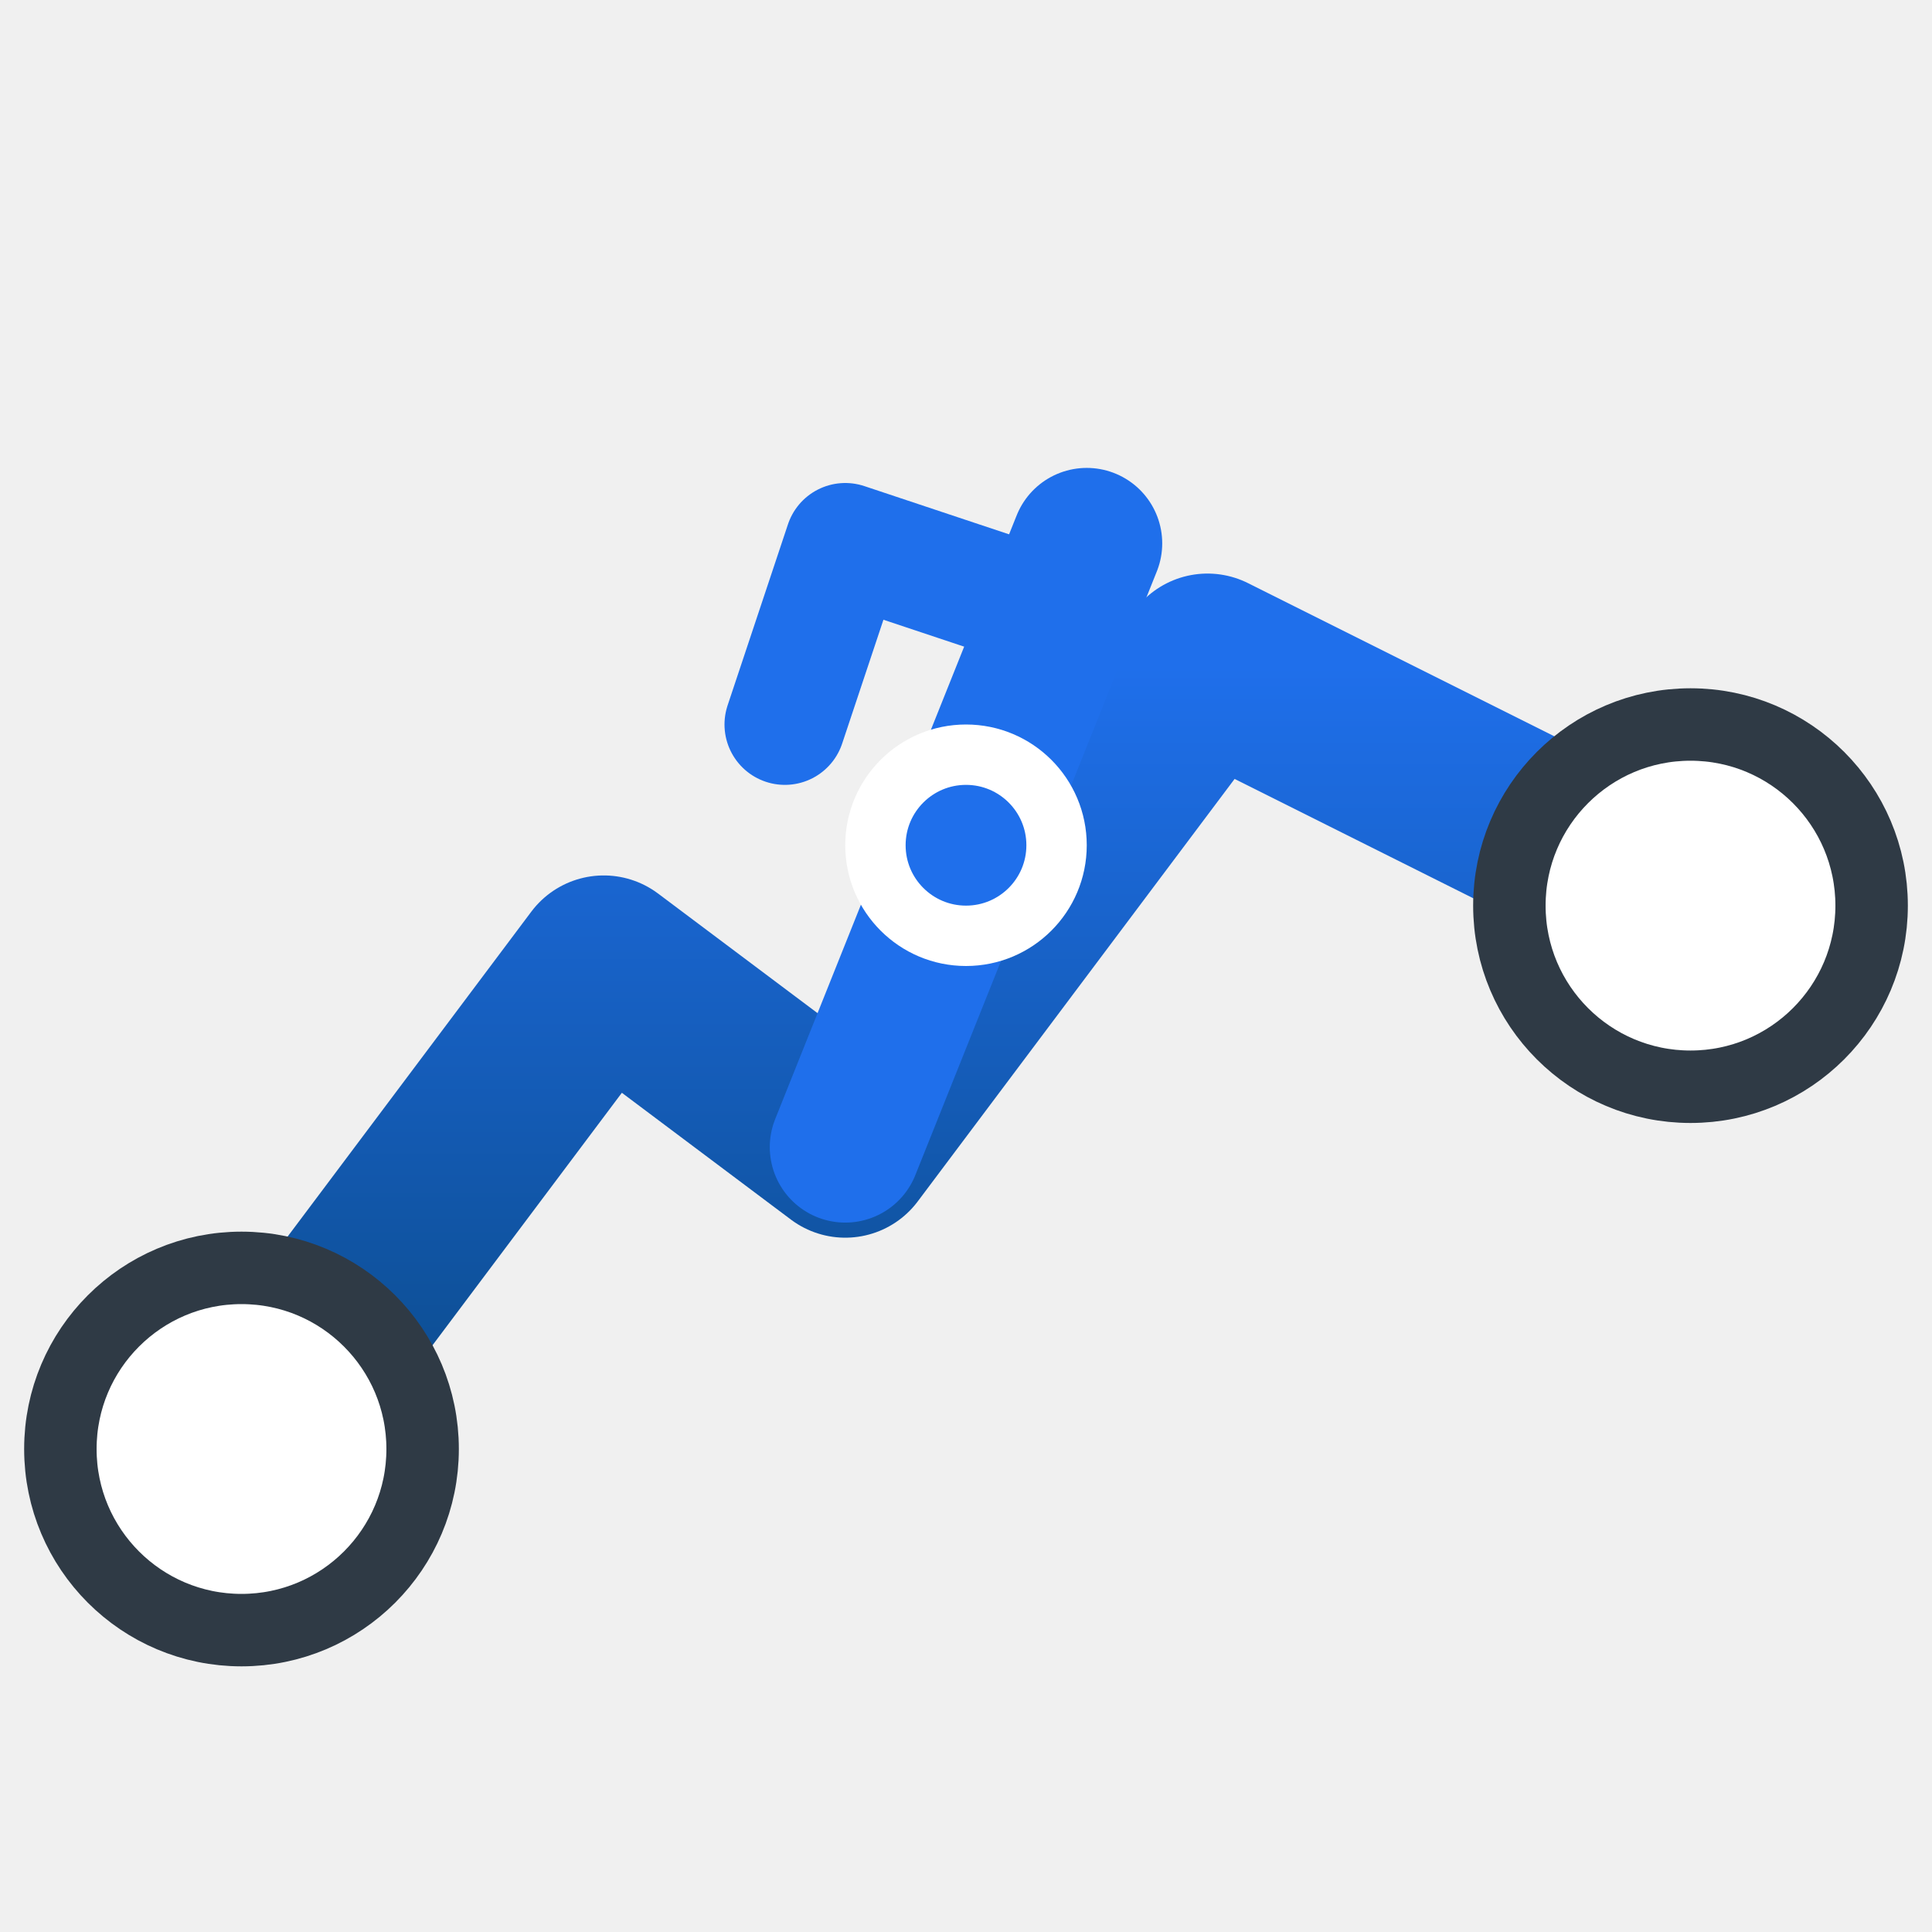
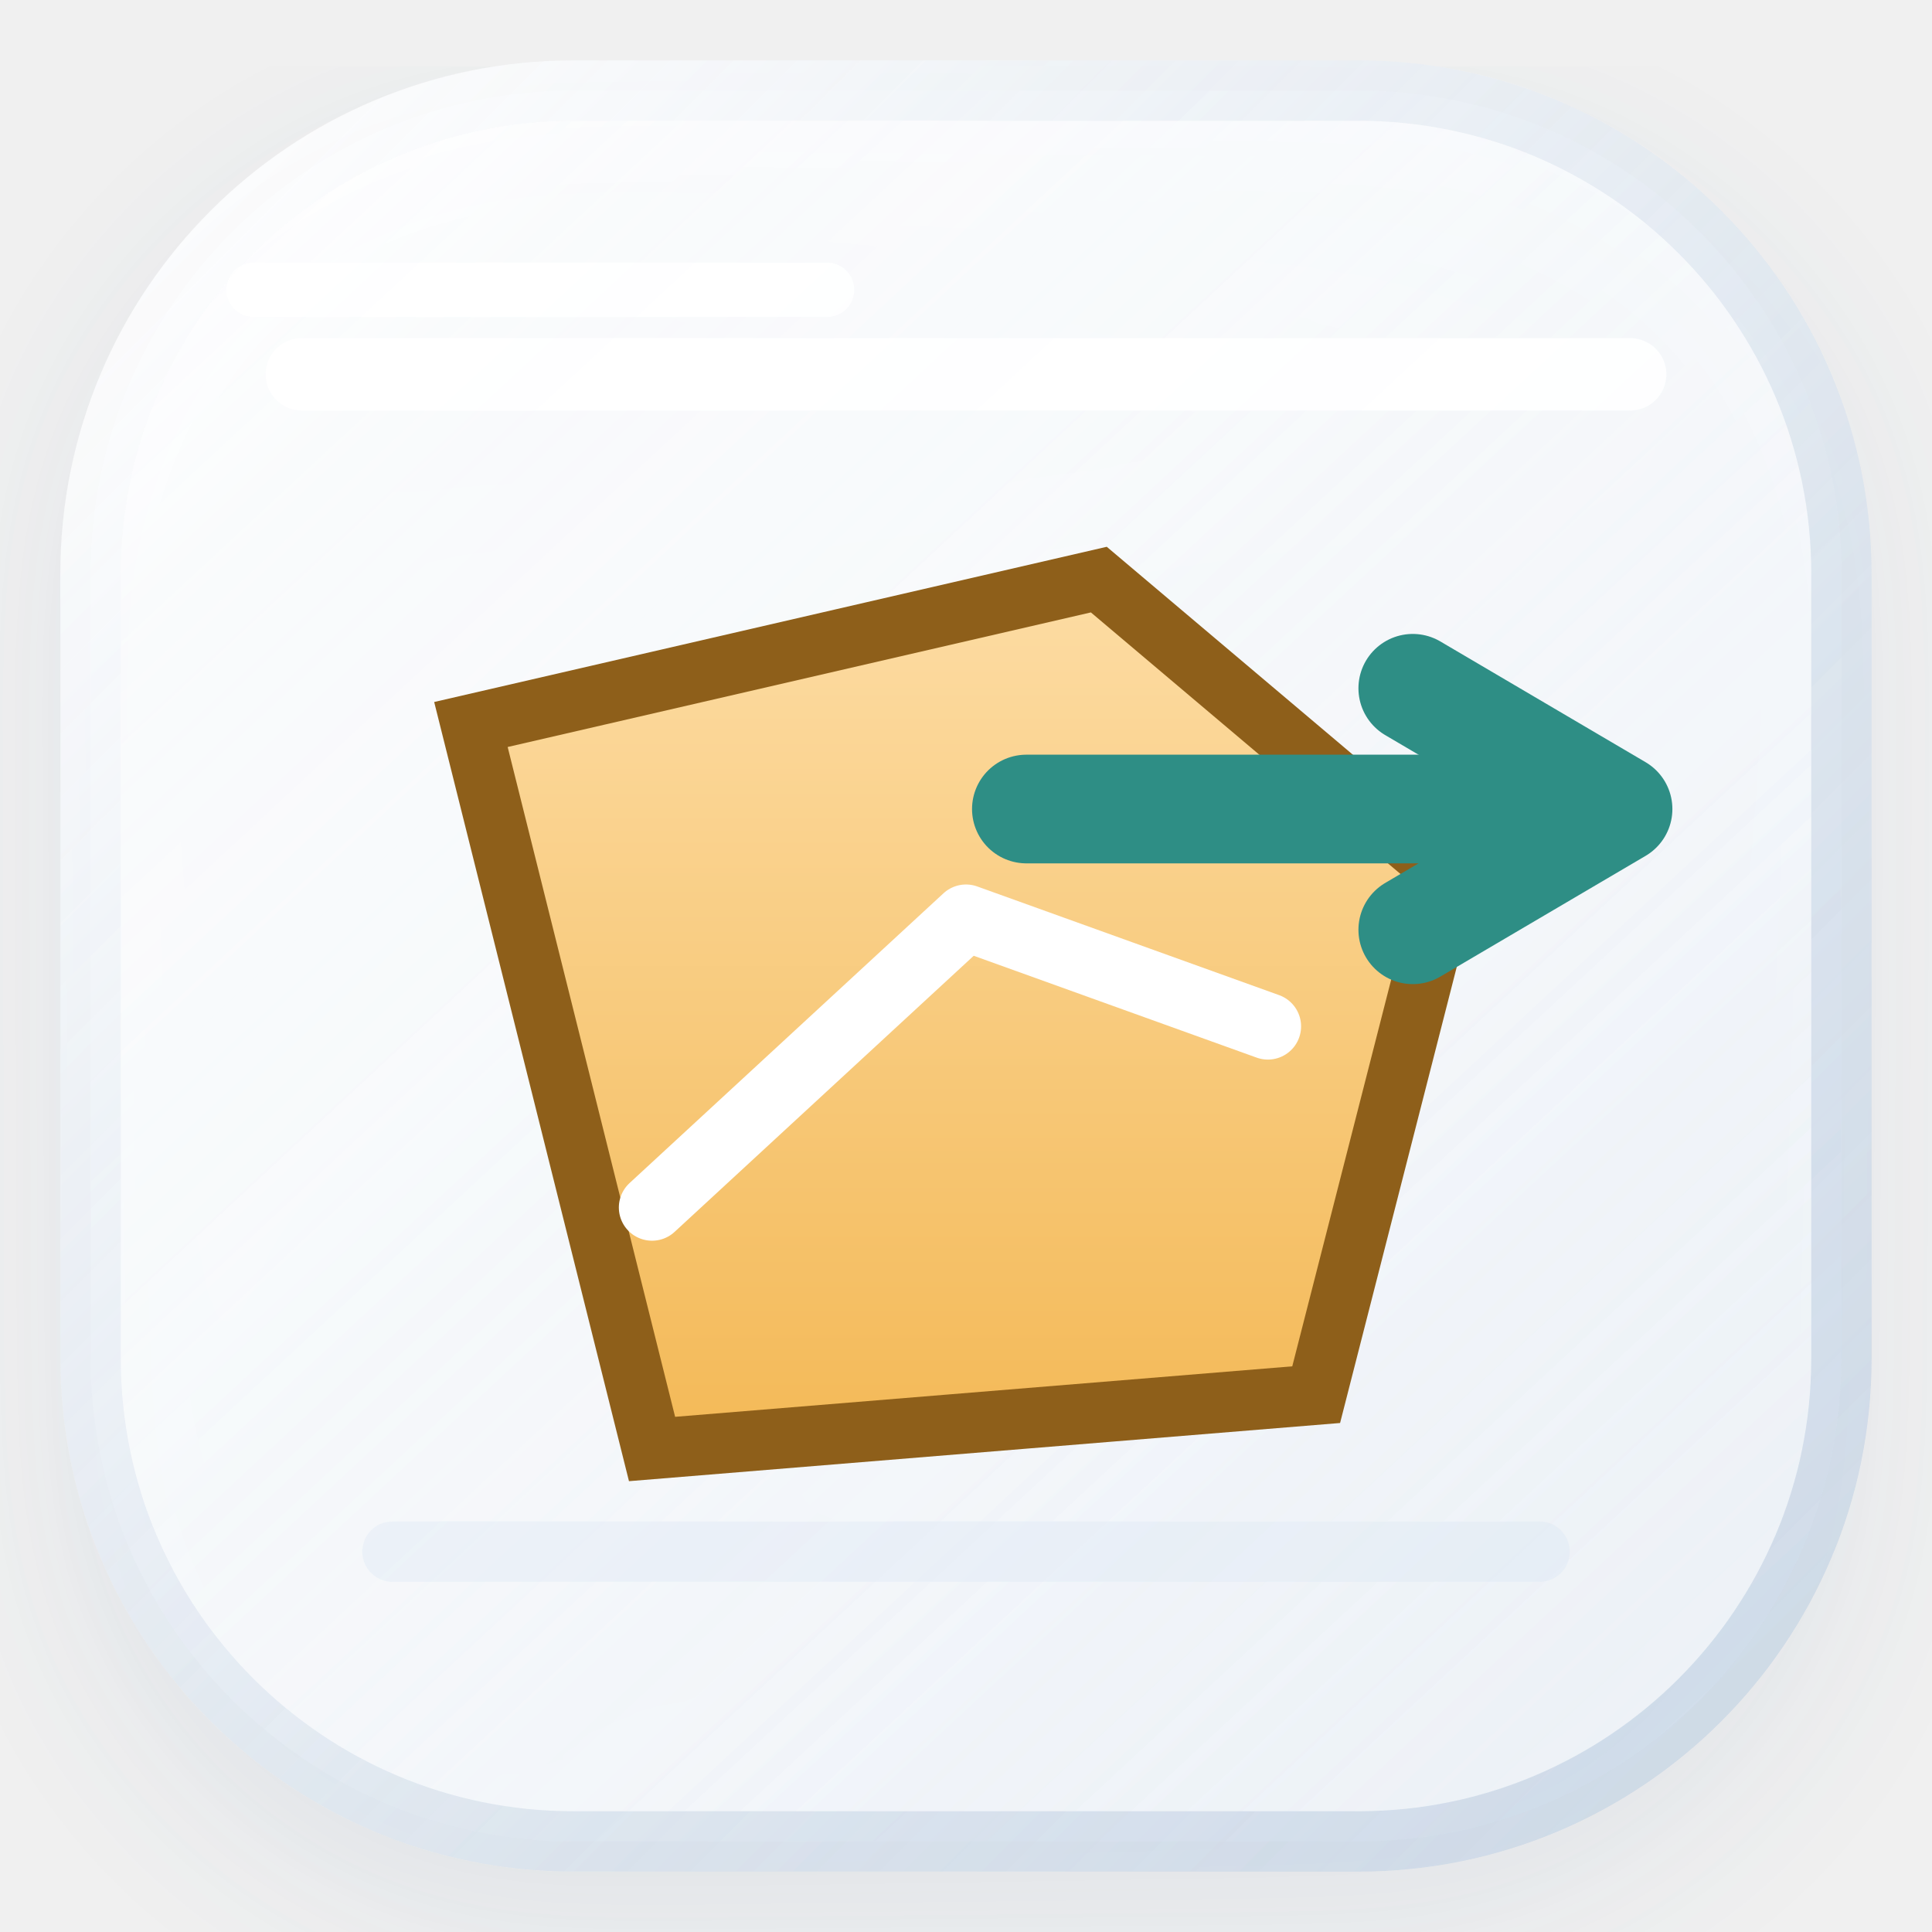
<svg xmlns="http://www.w3.org/2000/svg" viewBox="0 0 32 32">
  <defs>
-     <linearGradient id="protoGrad" x1="0%" y1="0%" x2="0%" y2="100%">
-       <stop offset="0%" stop-color="#1F6FEB" />
-       <stop offset="100%" stop-color="#0B4B8A" />
+     <linearGradient id="glassFill" x1="3" y1="2" x2="29" y2="30" gradientUnits="userSpaceOnUse">
+       <stop offset="0" stop-color="#FFFFFF" stop-opacity=".92" />
+       <stop offset=".58" stop-color="#F8FBFF" stop-opacity=".78" />
+       <stop offset="1" stop-color="#EDF4FB" stop-opacity=".68" />
    </linearGradient>
+     <linearGradient id="glassStroke" x1="2" y1="2" x2="30" y2="30" gradientUnits="userSpaceOnUse">
+       <stop offset="0" stop-color="#FFFFFF" stop-opacity=".95" />
+       <stop offset="1" stop-color="#C3D2E3" stop-opacity=".74" />
+     </linearGradient>
+     <linearGradient id="blueGrad" x1="0" y1="6" x2="0" y2="26" gradientUnits="userSpaceOnUse">
+       <stop offset="0" stop-color="#D7EEFF" />
+       <stop offset="1" stop-color="#8BC1F4" />
+     </linearGradient>
+     <linearGradient id="greenGrad" x1="0" y1="6" x2="0" y2="26" gradientUnits="userSpaceOnUse">
+       <stop offset="0" stop-color="#DCF3D3" />
+       <stop offset="1" stop-color="#8ECF7A" />
+     </linearGradient>
+     <linearGradient id="amberGrad" x1="0" y1="6" x2="0" y2="26" gradientUnits="userSpaceOnUse">
+       <stop offset="0" stop-color="#FFE5B7" />
+       <stop offset="1" stop-color="#F2B44C" />
+     </linearGradient>
+     <linearGradient id="tealGrad" x1="0" y1="6" x2="0" y2="26" gradientUnits="userSpaceOnUse">
+       <stop offset="0" stop-color="#D3F4F0" />
+       <stop offset="1" stop-color="#76D0C1" />
+     </linearGradient>
+     <linearGradient id="redGrad" x1="0" y1="6" x2="0" y2="26" gradientUnits="userSpaceOnUse">
+       <stop offset="0" stop-color="#FFD6D6" />
+       <stop offset="1" stop-color="#EE8A84" />
+     </linearGradient>
+     <linearGradient id="violetGrad" x1="0" y1="6" x2="0" y2="26" gradientUnits="userSpaceOnUse">
+       <stop offset="0" stop-color="#E1DAFF" />
+       <stop offset="1" stop-color="#AB97EC" />
+     </linearGradient>
+     <linearGradient id="grayGrad" x1="0" y1="6" x2="0" y2="26" gradientUnits="userSpaceOnUse">
+       <stop offset="0" stop-color="#F3F6FA" />
+       <stop offset="1" stop-color="#D3DCE6" />
+     </linearGradient>
+     <linearGradient id="skyGrad" x1="0" y1="0" x2="0" y2="12" gradientUnits="userSpaceOnUse">
+       <stop offset="0" stop-color="#DFF2FF" />
+       <stop offset="1" stop-color="#A5D1F8" />
+     </linearGradient>
+     <linearGradient id="groundGrad" x1="0" y1="12" x2="0" y2="24" gradientUnits="userSpaceOnUse">
+       <stop offset="0" stop-color="#DFF4D6" />
+       <stop offset="1" stop-color="#90C97E" />
+     </linearGradient>
+     <linearGradient id="dbTopGrad" x1="0" y1="8" x2="0" y2="18" gradientUnits="userSpaceOnUse">
+       <stop offset="0" stop-color="#AEE8C8" />
+       <stop offset="1" stop-color="#5ABA83" />
+     </linearGradient>
+     <linearGradient id="dbSideGrad" x1="0" y1="10" x2="0" y2="22" gradientUnits="userSpaceOnUse">
+       <stop offset="0" stop-color="#62BE87" />
+       <stop offset="1" stop-color="#2E8B57" />
+     </linearGradient>
+     <filter id="glassShadow" x="-20%" y="-20%" width="140%" height="160%">
+       <feDropShadow dx="0" dy="1.1" stdDeviation="1.2" flood-color="#5879A0" flood-opacity=".12" />
+     </filter>
  </defs>
-   <path d="M4 24l6-8 4 3 6-8 8 4" fill="none" stroke="url(#protoGrad)" stroke-width="3" stroke-linecap="round" stroke-linejoin="round" />
-   <circle cx="4" cy="24" r="3" fill="#FFFFFF" stroke="#2F3A45" stroke-width="1.2" />
-   <circle cx="28" cy="15" r="3" fill="#FFFFFF" stroke="#2F3A45" stroke-width="1.2" />
-   <path d="M14 19l4-10" stroke="#1F6FEB" stroke-width="2.5" stroke-linecap="round" />
-   <path d="M13 12l1-3 3 1" fill="none" stroke="#1F6FEB" stroke-width="2" stroke-linecap="round" stroke-linejoin="round" />
-   <circle cx="16" cy="14" r="1.5" fill="#1F6FEB" stroke="#FFFFFF" stroke-width="1" />
+   <g filter="url(#glassShadow)">
+     <rect x="1.5" y="1.5" width="29" height="29" rx="8" fill="url(#glassFill)" stroke="url(#glassStroke)" stroke-width="1" />
+     <path d="M5 6.2h22" stroke="#FFFFFF" stroke-width="1.2" stroke-linecap="round" opacity=".86" />
+     <path d="M6.5 25.7h19" stroke="#D9E6F2" stroke-width="1" stroke-linecap="round" opacity=".34" />
+     <path d="M4.2 4.8h9.5" stroke="#FFFFFF" stroke-width=".9" stroke-linecap="round" opacity=".8" />
+   </g>
+   <path d="M7.8 12.0 18.2 9.6 24.0 14.5 21.8 23.1 10.8 24.0z" fill="url(#amberGrad)" stroke="#8E5F1A" stroke-width="1" />
+   <path d="M10.8 20.0 16.0 15.2 21.0 17.0" fill="none" stroke="#FFFFFF" stroke-width="1.1" stroke-linecap="round" stroke-linejoin="round" />
+   <path d="M17.0 13.4h7.2" stroke="#2E8E85" stroke-width="1.8" stroke-linecap="round" />
+   <path d="m23.4 11.4 3.4 2-3.4 2" fill="none" stroke="#2E8E85" stroke-width="1.8" stroke-linecap="round" stroke-linejoin="round" />
</svg>
